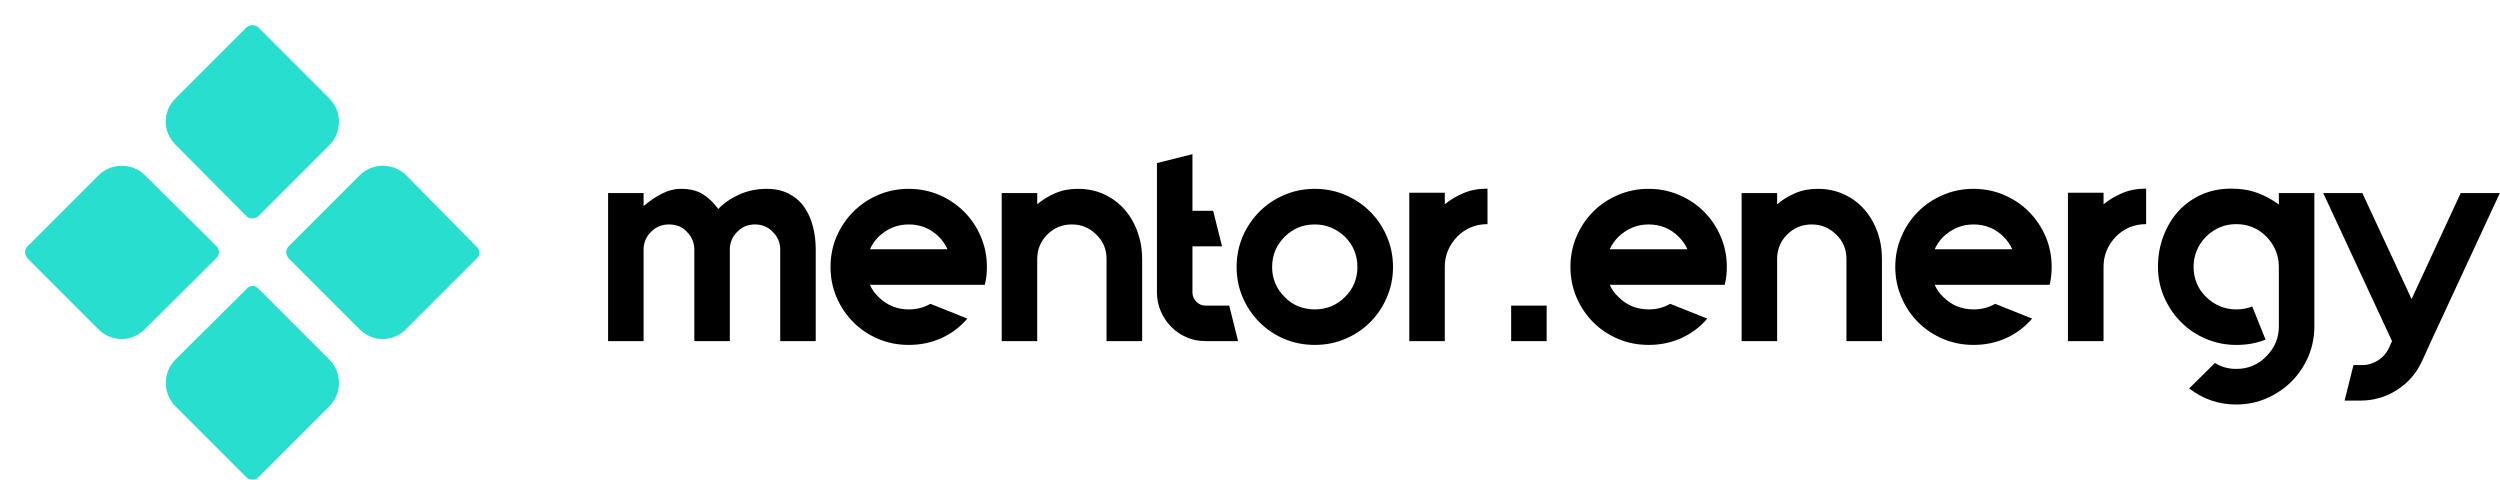
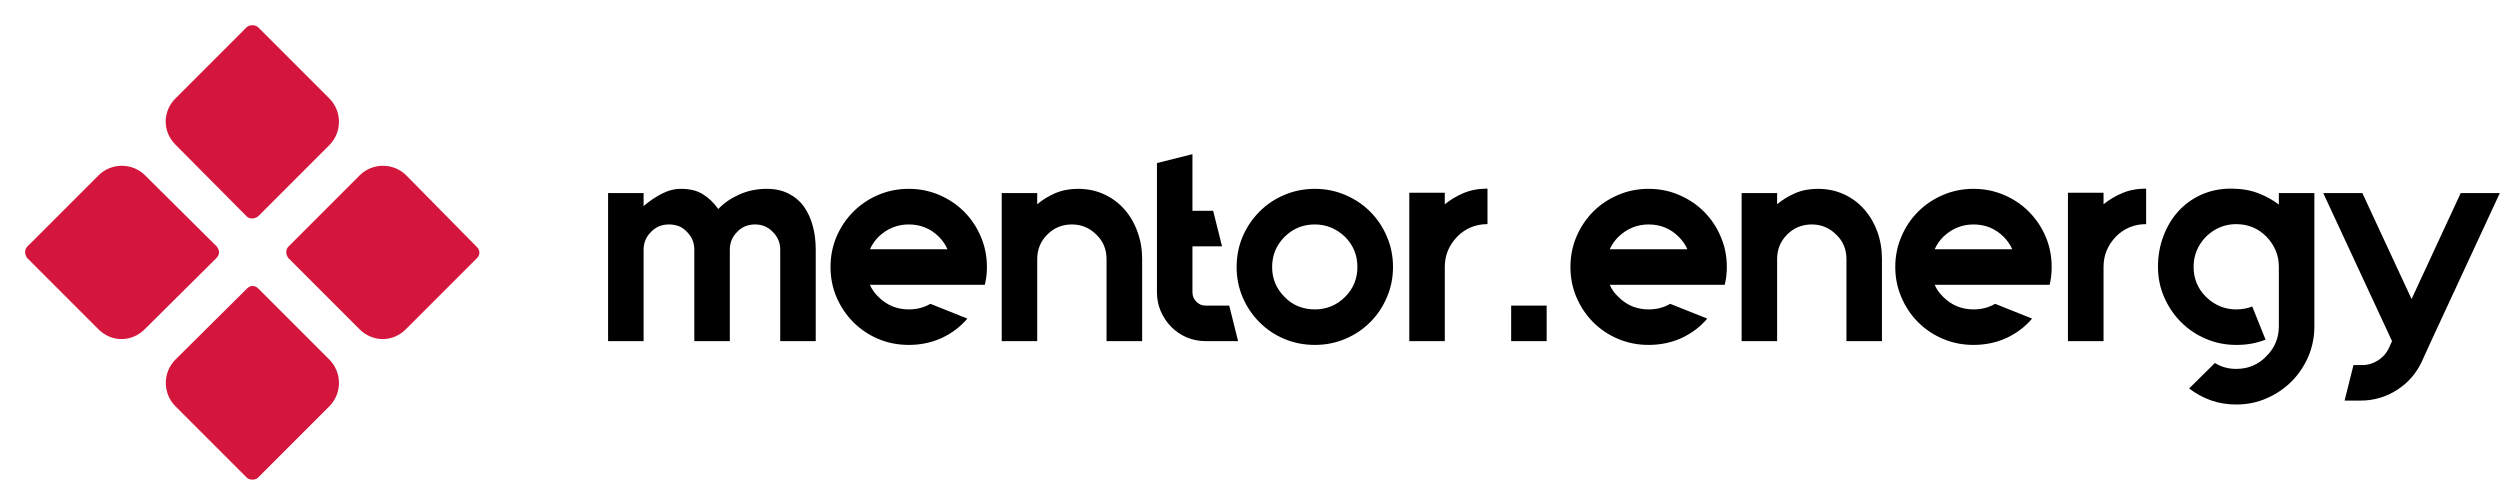
<svg xmlns="http://www.w3.org/2000/svg" width="100%" height="100%" viewBox="0 0 11424 2192" version="1.1" xml:space="preserve" style="fill-rule:evenodd;clip-rule:evenodd;stroke-linejoin:round;stroke-miterlimit:2;">
  <g transform="matrix(1,0,0,1,4492.92,266.001)">
-     <rect x="0" y="0" width="1" height="1" />
    <g transform="matrix(3.32131,0,0,3.32131,-5203.83,-1926.46)">
      <g transform="matrix(1,0,0,1,214.047,482.294)">
-         <rect x="0" y="17.647" width="423.529" height="423.648" style="fill:rgb(253,233,23);fill-opacity:0;" />
+         <rect x="0" y="17.647" width="423.529" height="423.648" style="fill:rgb(212,22,60);fill-opacity:0;" />
      </g>
      <g transform="matrix(1,0,0,1,208.347,476.569)">
-         <path d="M345.176,60.706L247.059,158.824C238.588,167.294 233.647,178.588 233.647,190.588C233.647,202.588 238.588,213.882 247.059,222.353L345.176,321.176C347.294,323.294 350.118,324 352.941,324C355.765,324 358.588,322.588 360.706,321.176L458.824,223.059C476.471,205.412 476.471,176.471 458.824,158.824L360.706,60.706C356.471,57.176 349.412,57.176 345.176,60.706Z" style="fill:rgb(40,222,206);fill-rule:nonzero;" />
+         <path d="M345.176,60.706L247.059,158.824C238.588,167.294 233.647,178.588 233.647,190.588C233.647,202.588 238.588,213.882 247.059,222.353L345.176,321.176C347.294,323.294 350.118,324 352.941,324C355.765,324 358.588,322.588 360.706,321.176L458.824,223.059C476.471,205.412 476.471,176.471 458.824,158.824L360.706,60.706C356.471,57.176 349.412,57.176 345.176,60.706Z" style="fill:rgb(212,22,60);fill-rule:nonzero;" />
      </g>
      <g transform="matrix(1,0,0,1,208.347,476.569)">
-         <path d="M307.059,370.588C307.059,367.765 305.647,364.941 304.235,362.824L205.412,264.706C187.765,247.059 158.824,247.059 141.176,264.706L43.059,362.824C40.941,364.941 40.235,367.765 40.235,370.588C40.235,373.412 41.647,376.235 43.059,378.353L141.176,476.471C149.647,484.941 160.941,489.882 172.941,489.882C184.941,489.882 196.235,484.941 204.706,476.471L303.529,378.353C305.647,376.235 307.059,373.412 307.059,370.588Z" style="fill:rgb(40,222,206);fill-rule:nonzero;" />
+         <path d="M307.059,370.588C307.059,367.765 305.647,364.941 304.235,362.824L205.412,264.706C187.765,247.059 158.824,247.059 141.176,264.706L43.059,362.824C40.941,364.941 40.235,367.765 40.235,370.588C40.235,373.412 41.647,376.235 43.059,378.353L141.176,476.471C149.647,484.941 160.941,489.882 172.941,489.882C184.941,489.882 196.235,484.941 204.706,476.471L303.529,378.353C305.647,376.235 307.059,373.412 307.059,370.588Z" style="fill:rgb(212,22,60);fill-rule:nonzero;" />
      </g>
      <g transform="matrix(1,0,0,1,208.347,476.569)">
-         <path d="M564.706,264.706C547.059,247.059 518.118,247.059 500.471,264.706L402.353,362.824C400.235,364.941 399.529,367.765 399.529,370.588C399.529,373.412 400.941,376.235 402.353,378.353L500.471,476.471C508.941,484.941 520.235,489.882 532.235,489.882C544.235,489.882 555.529,484.941 564,476.471L662.118,378.353C666.353,374.118 666.353,367.765 662.118,363.529L564.706,264.706Z" style="fill:rgb(40,222,206);fill-rule:nonzero;" />
+         <path d="M564.706,264.706C547.059,247.059 518.118,247.059 500.471,264.706L402.353,362.824C400.235,364.941 399.529,367.765 399.529,370.588C399.529,373.412 400.941,376.235 402.353,378.353L500.471,476.471C508.941,484.941 520.235,489.882 532.235,489.882C544.235,489.882 555.529,484.941 564,476.471L662.118,378.353C666.353,374.118 666.353,367.765 662.118,363.529L564.706,264.706Z" style="fill:rgb(212,22,60);fill-rule:nonzero;" />
      </g>
      <g transform="matrix(1,0,0,1,208.347,476.569)">
-         <path d="M360.706,420C356.471,415.765 350.118,415.765 345.882,420L247.059,518.118C229.412,535.765 229.412,564.706 247.059,582.353L345.176,680.471C347.294,682.588 350.118,683.294 352.941,683.294C355.765,683.294 358.588,682.588 360.706,680.471L458.824,582.353C476.471,564.706 476.471,535.765 458.824,518.118L360.706,420Z" style="fill:rgb(40,222,206);fill-rule:nonzero;" />
+         <path d="M360.706,420C356.471,415.765 350.118,415.765 345.882,420L247.059,518.118C229.412,535.765 229.412,564.706 247.059,582.353L345.176,680.471C347.294,682.588 350.118,683.294 352.941,683.294C355.765,683.294 358.588,682.588 360.706,680.471L458.824,582.353C476.471,564.706 476.471,535.765 458.824,518.118L360.706,420Z" style="fill:rgb(212,22,60);fill-rule:nonzero;" />
      </g>
    </g>
    <g transform="matrix(6.84074,0,0,6.84074,-1754.77,1172.02)">
      <path d="M111.953,-84.071C117.506,-84.071 122.353,-83.012 126.494,-80.894C130.682,-78.776 134.094,-75.882 136.729,-72.212C139.365,-68.494 141.341,-64.188 142.659,-59.294C143.976,-54.447 144.635,-49.176 144.635,-43.482L144.635,17.647L120.918,17.647L120.918,-43.482C120.918,-48.094 119.247,-52.047 115.906,-55.341C112.753,-58.635 108.8,-60.282 104.047,-60.282C99.294,-60.282 95.341,-58.635 92.188,-55.341C88.894,-52.047 87.247,-48.094 87.247,-43.482L87.247,17.647L63.529,17.647L63.529,-43.482C63.529,-48.094 61.882,-52.047 58.588,-55.341C56.988,-57.082 55.176,-58.353 53.153,-59.153C51.082,-59.906 48.918,-60.282 46.659,-60.282C41.812,-60.282 37.812,-58.635 34.659,-55.341C31.318,-52.047 29.647,-48.094 29.647,-43.482L29.647,17.647L5.929,17.647L5.929,-81.247L29.647,-81.247L29.647,-72.565C33.506,-75.859 37.529,-78.588 41.718,-80.753C45.953,-82.965 50.259,-84.071 54.635,-84.071C60.565,-84.071 65.435,-82.871 69.247,-80.471C73.059,-78.118 76.494,-74.824 79.553,-70.588C83.082,-74.4 87.694,-77.6 93.388,-80.188C99.035,-82.776 105.224,-84.071 111.953,-84.071ZM257.576,-19.976L180.847,-19.976C182.165,-16.918 184.071,-14.212 186.565,-11.859C189.341,-9.082 192.447,-6.988 195.882,-5.576C199.318,-4.212 202.941,-3.529 206.753,-3.529C212.165,-3.529 216.988,-4.776 221.224,-7.271L245.929,2.612C241.176,8.165 235.435,12.494 228.706,15.6C221.976,18.659 214.659,20.188 206.753,20.188C199.506,20.188 192.706,18.847 186.353,16.165C180.047,13.482 174.518,9.765 169.765,5.012C165.012,0.259 161.271,-5.294 158.541,-11.647C155.859,-17.953 154.518,-24.682 154.518,-31.835C154.518,-39.082 155.859,-45.859 158.541,-52.165C161.271,-58.518 165.012,-64.071 169.765,-68.824C174.518,-73.576 180.047,-77.294 186.353,-79.976C192.706,-82.706 199.506,-84.071 206.753,-84.071C214,-84.071 220.8,-82.706 227.153,-79.976C233.459,-77.294 238.988,-73.576 243.741,-68.824C248.494,-64.071 252.212,-58.518 254.894,-52.165C257.624,-45.859 258.988,-39.082 258.988,-31.835C258.988,-27.6 258.518,-23.647 257.576,-19.976ZM206.753,-60.282C199.082,-60.282 192.353,-57.529 186.565,-52.024C184.071,-49.482 182.165,-46.706 180.847,-43.694L232.659,-43.694C231.341,-46.706 229.435,-49.482 226.941,-52.024C221.388,-57.529 214.659,-60.282 206.753,-60.282ZM319.694,-84.071C326.188,-84.071 332.071,-82.847 337.341,-80.4C342.612,-77.953 347.129,-74.588 350.894,-70.306C354.659,-66.024 357.553,-61.035 359.576,-55.341C361.647,-49.694 362.682,-43.624 362.682,-37.129L362.682,17.647L338.894,17.647L338.894,-37.129C338.894,-43.765 336.588,-49.247 331.976,-53.576C327.506,-58.047 322.094,-60.282 315.741,-60.282C309.294,-60.282 303.835,-58.047 299.365,-53.576C294.847,-49.106 292.588,-43.624 292.588,-37.129L292.588,17.647L268.871,17.647L268.871,-81.247L292.588,-81.247L292.588,-73.765C296.165,-76.776 300.188,-79.247 304.659,-81.176C309.176,-83.106 314.188,-84.071 319.694,-84.071ZM420.847,-6.071L426.776,17.647L404.965,17.647C400.494,17.647 396.282,16.8 392.329,15.106C388.376,13.365 384.941,11.012 382.024,8.047C379.153,5.082 376.847,1.624 375.106,-2.329C373.412,-6.282 372.565,-10.494 372.565,-14.965L372.565,-101.294L396.282,-107.224L396.282,-69.388L410.118,-69.388L416.047,-45.671L396.282,-45.671L396.282,-14.965C396.282,-12.471 397.153,-10.376 398.894,-8.682C400.588,-6.941 402.612,-6.071 404.965,-6.071L420.847,-6.071ZM478.024,-60.282C470.118,-60.282 463.388,-57.529 457.835,-52.024C452.282,-46.471 449.506,-39.741 449.506,-31.835C449.506,-24.024 452.282,-17.365 457.835,-11.859C460.471,-9.082 463.529,-6.988 467.012,-5.576C470.494,-4.212 474.165,-3.529 478.024,-3.529C481.835,-3.529 485.459,-4.212 488.894,-5.576C492.329,-6.988 495.435,-9.082 498.212,-11.859C503.718,-17.365 506.471,-24.024 506.471,-31.835C506.471,-39.741 503.718,-46.471 498.212,-52.024C492.376,-57.529 485.647,-60.282 478.024,-60.282ZM478.024,-84.071C485.271,-84.071 492.047,-82.706 498.353,-79.976C504.706,-77.294 510.259,-73.576 515.012,-68.824C519.765,-64.071 523.482,-58.518 526.165,-52.165C528.894,-45.859 530.259,-39.082 530.259,-31.835C530.259,-24.682 528.894,-17.953 526.165,-11.647C523.482,-5.294 519.765,0.259 515.012,5.012C510.259,9.765 504.706,13.482 498.353,16.165C492.047,18.847 485.271,20.188 478.024,20.188C470.776,20.188 463.976,18.847 457.624,16.165C451.271,13.482 445.741,9.765 441.035,5.012C436.282,0.259 432.541,-5.294 429.812,-11.647C427.129,-17.953 425.788,-24.682 425.788,-31.835C425.788,-39.082 427.129,-45.859 429.812,-52.165C432.541,-58.518 436.282,-64.071 441.035,-68.824C445.741,-73.576 451.271,-77.294 457.624,-79.976C463.976,-82.706 470.776,-84.071 478.024,-84.071ZM564.847,-73.765C568.565,-76.776 572.753,-79.271 577.412,-81.247C582.118,-83.224 587.435,-84.212 593.365,-84.212L593.365,-60.494C585.459,-60.494 578.729,-57.718 573.176,-52.165C567.624,-46.376 564.847,-39.671 564.847,-32.047L564.847,17.647L541.129,17.647L541.129,-81.459L564.847,-81.459L564.847,-73.765ZM632.894,17.647L609.176,17.647L609.176,-6.071L632.894,-6.071L632.894,17.647ZM751.835,-19.976L675.035,-19.976C676.353,-16.918 678.282,-14.212 680.824,-11.859C683.6,-9.082 686.682,-6.988 690.071,-5.576C693.506,-4.212 697.153,-3.529 701.012,-3.529C706.376,-3.529 711.176,-4.776 715.412,-7.271L740.188,2.612C735.435,8.165 729.694,12.494 722.965,15.6C716.235,18.659 708.918,20.188 701.012,20.188C693.718,20.188 686.918,18.847 680.612,16.165C674.259,13.482 668.706,9.765 663.953,5.012C659.247,0.259 655.529,-5.294 652.8,-11.647C650.118,-17.953 648.776,-24.682 648.776,-31.835C648.776,-39.082 650.118,-45.859 652.8,-52.165C655.529,-58.518 659.247,-64.071 663.953,-68.824C668.706,-73.576 674.259,-77.294 680.612,-79.976C686.918,-82.706 693.718,-84.071 701.012,-84.071C708.259,-84.071 715.035,-82.706 721.341,-79.976C727.694,-77.294 733.247,-73.576 738,-68.824C742.753,-64.071 746.471,-58.518 749.153,-52.165C751.882,-45.859 753.247,-39.082 753.247,-31.835C753.247,-27.6 752.776,-23.647 751.835,-19.976ZM701.012,-60.282C693.341,-60.282 686.612,-57.529 680.824,-52.024C678.282,-49.482 676.353,-46.706 675.035,-43.694L726.918,-43.694C725.6,-46.706 723.671,-49.482 721.129,-52.024C715.624,-57.529 708.918,-60.282 701.012,-60.282ZM813.953,-84.071C820.4,-84.071 826.259,-82.847 831.529,-80.4C836.847,-77.953 841.365,-74.588 845.082,-70.306C848.847,-66.024 851.765,-61.035 853.835,-55.341C855.859,-49.694 856.871,-43.624 856.871,-37.129L856.871,17.647L833.153,17.647L833.153,-37.129C833.153,-43.765 830.847,-49.247 826.235,-53.576C821.718,-58.047 816.306,-60.282 810,-60.282C803.553,-60.282 798.071,-58.047 793.553,-53.576C789.082,-49.106 786.847,-43.624 786.847,-37.129L786.847,17.647L763.129,17.647L763.129,-81.247L786.847,-81.247L786.847,-73.765C790.424,-76.776 794.447,-79.247 798.918,-81.176C803.388,-83.106 808.4,-84.071 813.953,-84.071ZM968.894,-19.976L892.094,-19.976C893.412,-16.918 895.318,-14.212 897.812,-11.859C900.588,-9.082 903.694,-6.988 907.129,-5.576C910.565,-4.212 914.188,-3.529 918,-3.529C923.412,-3.529 928.235,-4.776 932.471,-7.271L957.176,2.612C952.424,8.165 946.682,12.494 939.953,15.6C933.224,18.659 925.906,20.188 918,20.188C910.753,20.188 903.976,18.847 897.671,16.165C891.318,13.482 885.765,9.765 881.012,5.012C876.259,0.259 872.541,-5.294 869.859,-11.647C867.129,-17.953 865.765,-24.682 865.765,-31.835C865.765,-39.082 867.129,-45.859 869.859,-52.165C872.541,-58.518 876.259,-64.071 881.012,-68.824C885.765,-73.576 891.318,-77.294 897.671,-79.976C903.976,-82.706 910.753,-84.071 918,-84.071C925.247,-84.071 932.047,-82.706 938.4,-79.976C944.753,-77.294 950.282,-73.576 954.988,-68.824C959.741,-64.071 963.482,-58.518 966.212,-52.165C968.894,-45.859 970.235,-39.082 970.235,-31.835C970.235,-27.6 969.788,-23.647 968.894,-19.976ZM918,-60.282C910.376,-60.282 903.647,-57.529 897.812,-52.024C895.318,-49.482 893.412,-46.706 892.094,-43.694L943.906,-43.694C942.588,-46.706 940.682,-49.482 938.188,-52.024C932.635,-57.529 925.906,-60.282 918,-60.282ZM1004.89,-73.765C1008.57,-76.776 1012.75,-79.271 1017.46,-81.247C1022.12,-83.224 1027.41,-84.212 1033.34,-84.212L1033.34,-60.494C1025.43,-60.494 1018.71,-57.718 1013.15,-52.165C1007.65,-46.376 1004.89,-39.671 1004.89,-32.047L1004.89,17.647L981.106,17.647L981.106,-81.459L1004.89,-81.459L1004.89,-73.765ZM1145.72,-81.247L1145.72,7.765C1145.72,14.871 1144.38,21.6 1141.69,27.953C1138.96,34.259 1135.25,39.788 1130.54,44.541C1125.79,49.294 1120.24,53.059 1113.88,55.835C1107.58,58.612 1100.78,60 1093.48,60C1087.55,60 1081.95,59.082 1076.68,57.247C1071.41,55.365 1066.54,52.706 1062.07,49.271L1079.29,32.259C1083.48,34.894 1088.21,36.212 1093.48,36.212C1101.53,36.212 1108.26,33.388 1113.67,27.741C1119.22,22.188 1122,15.529 1122,7.765L1122,-32.047C1122,-39.671 1119.22,-46.376 1113.67,-52.165C1108.16,-57.718 1101.43,-60.494 1093.48,-60.494C1085.86,-60.494 1079.15,-57.718 1073.37,-52.165C1067.81,-46.376 1065.04,-39.671 1065.04,-32.047C1065.04,-24.094 1067.81,-17.365 1073.37,-11.859C1079.15,-6.306 1085.86,-3.529 1093.48,-3.529C1097.48,-3.529 1101.06,-4.188 1104.21,-5.506L1113.11,16.659C1107.18,19.012 1100.78,20.188 1093.91,20.188L1093.48,20.188C1086.38,20.188 1079.67,18.847 1073.37,16.165C1067.01,13.482 1061.46,9.765 1056.71,5.012C1051.95,0.259 1048.19,-5.294 1045.41,-11.647C1042.63,-17.953 1041.25,-24.753 1041.25,-32.047C1041.25,-39.294 1042.45,-46.071 1044.85,-52.376C1047.2,-58.729 1050.52,-64.282 1054.8,-69.035C1059.13,-73.788 1064.28,-77.506 1070.26,-80.188C1076.28,-82.871 1082.85,-84.212 1089.95,-84.212C1096.82,-84.212 1102.89,-83.2 1108.16,-81.176C1113.43,-79.153 1118.05,-76.612 1122,-73.553L1122,-81.247L1145.72,-81.247ZM1243.48,-81.247L1269.6,-81.247L1223.72,17.647L1217.58,31.129C1213.86,39.176 1208.31,45.553 1200.92,50.259C1193.53,55.012 1185.37,57.388 1176.42,57.388L1165.91,57.388L1171.84,33.671L1177.62,33.671C1181.43,33.671 1184.99,32.612 1188.28,30.494C1191.58,28.376 1194.02,25.553 1195.62,22.024L1197.6,17.647L1151.65,-81.247L1177.77,-81.247L1210.66,-10.447L1243.48,-81.247Z" style="fill-rule:nonzero;" />
    </g>
  </g>
</svg>
